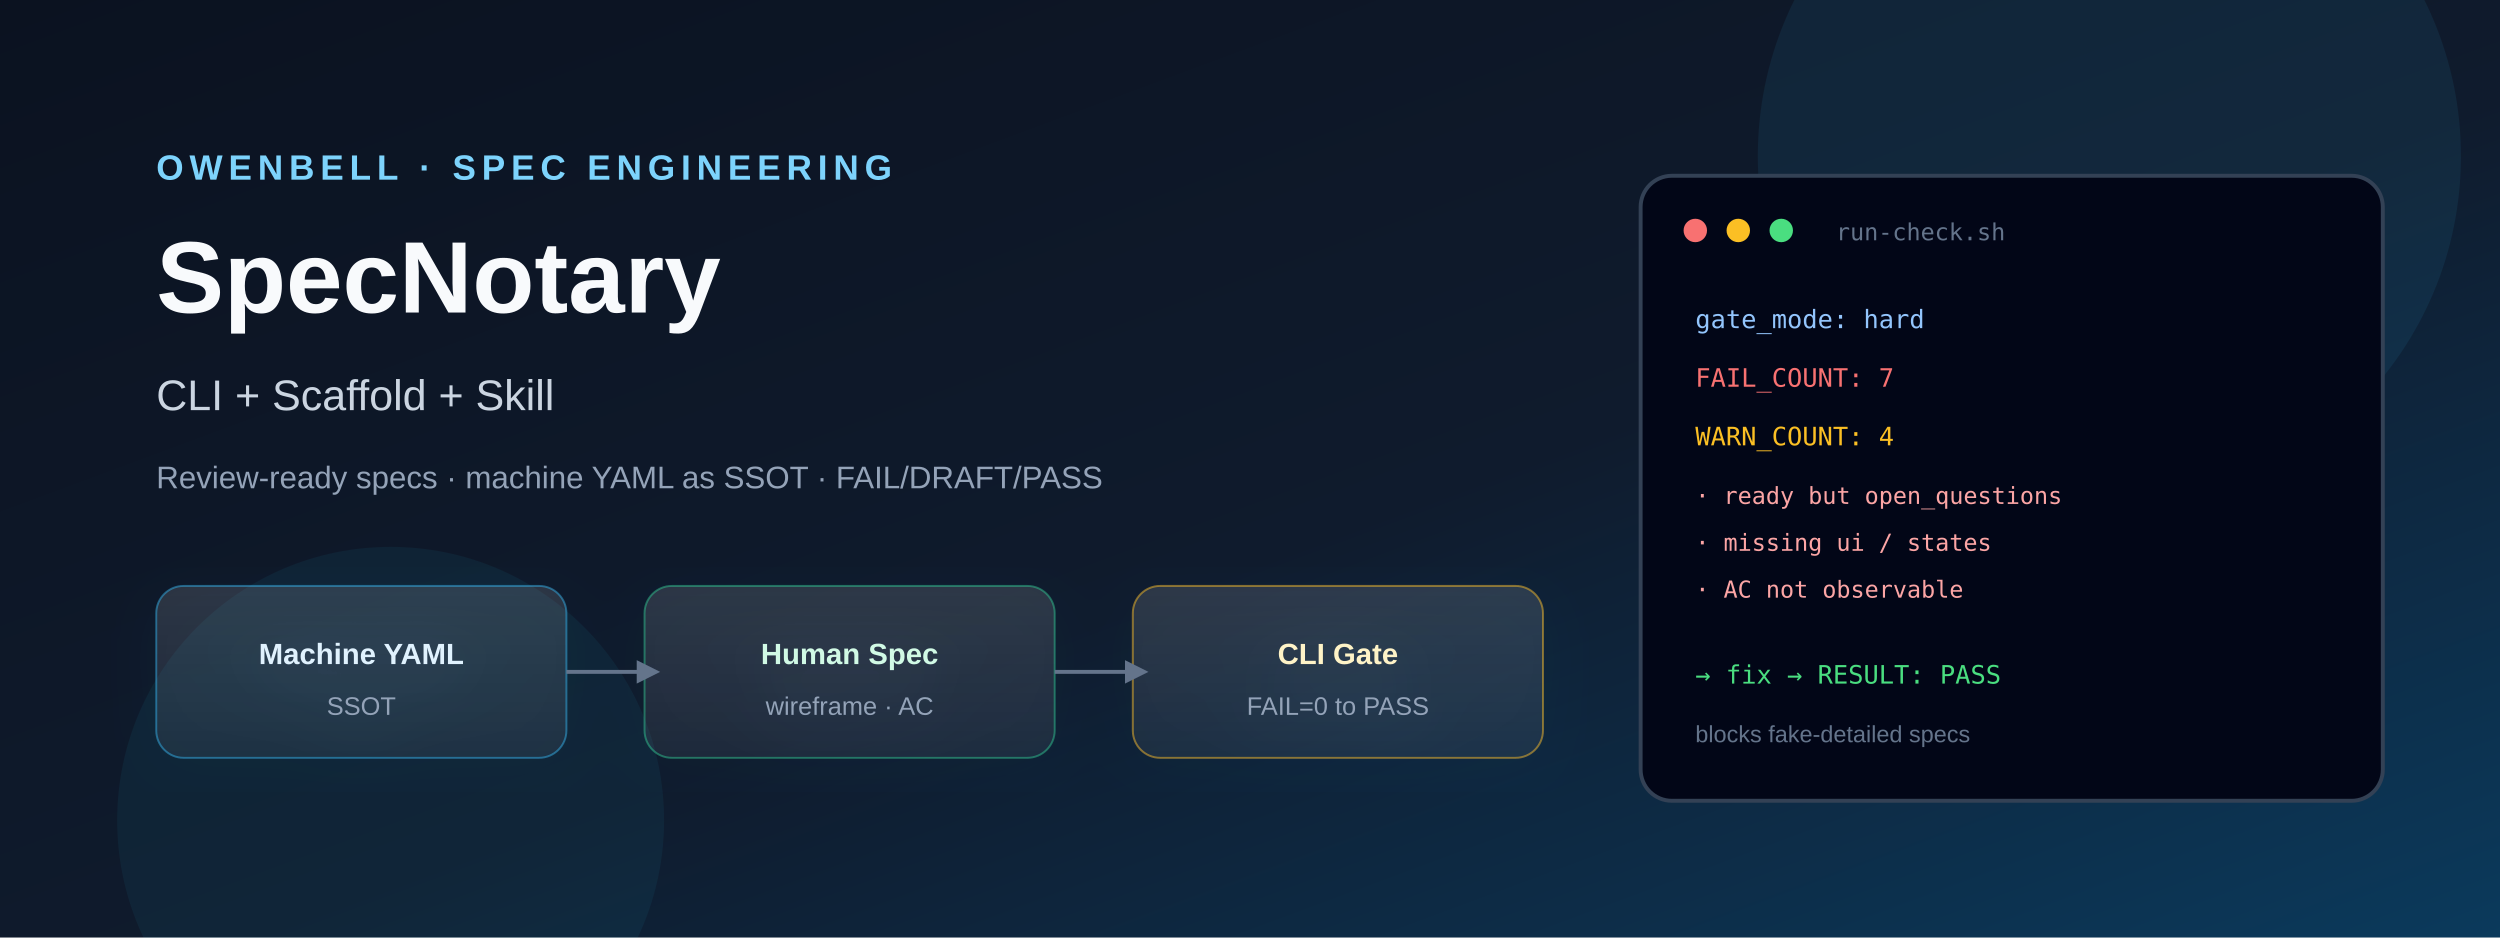
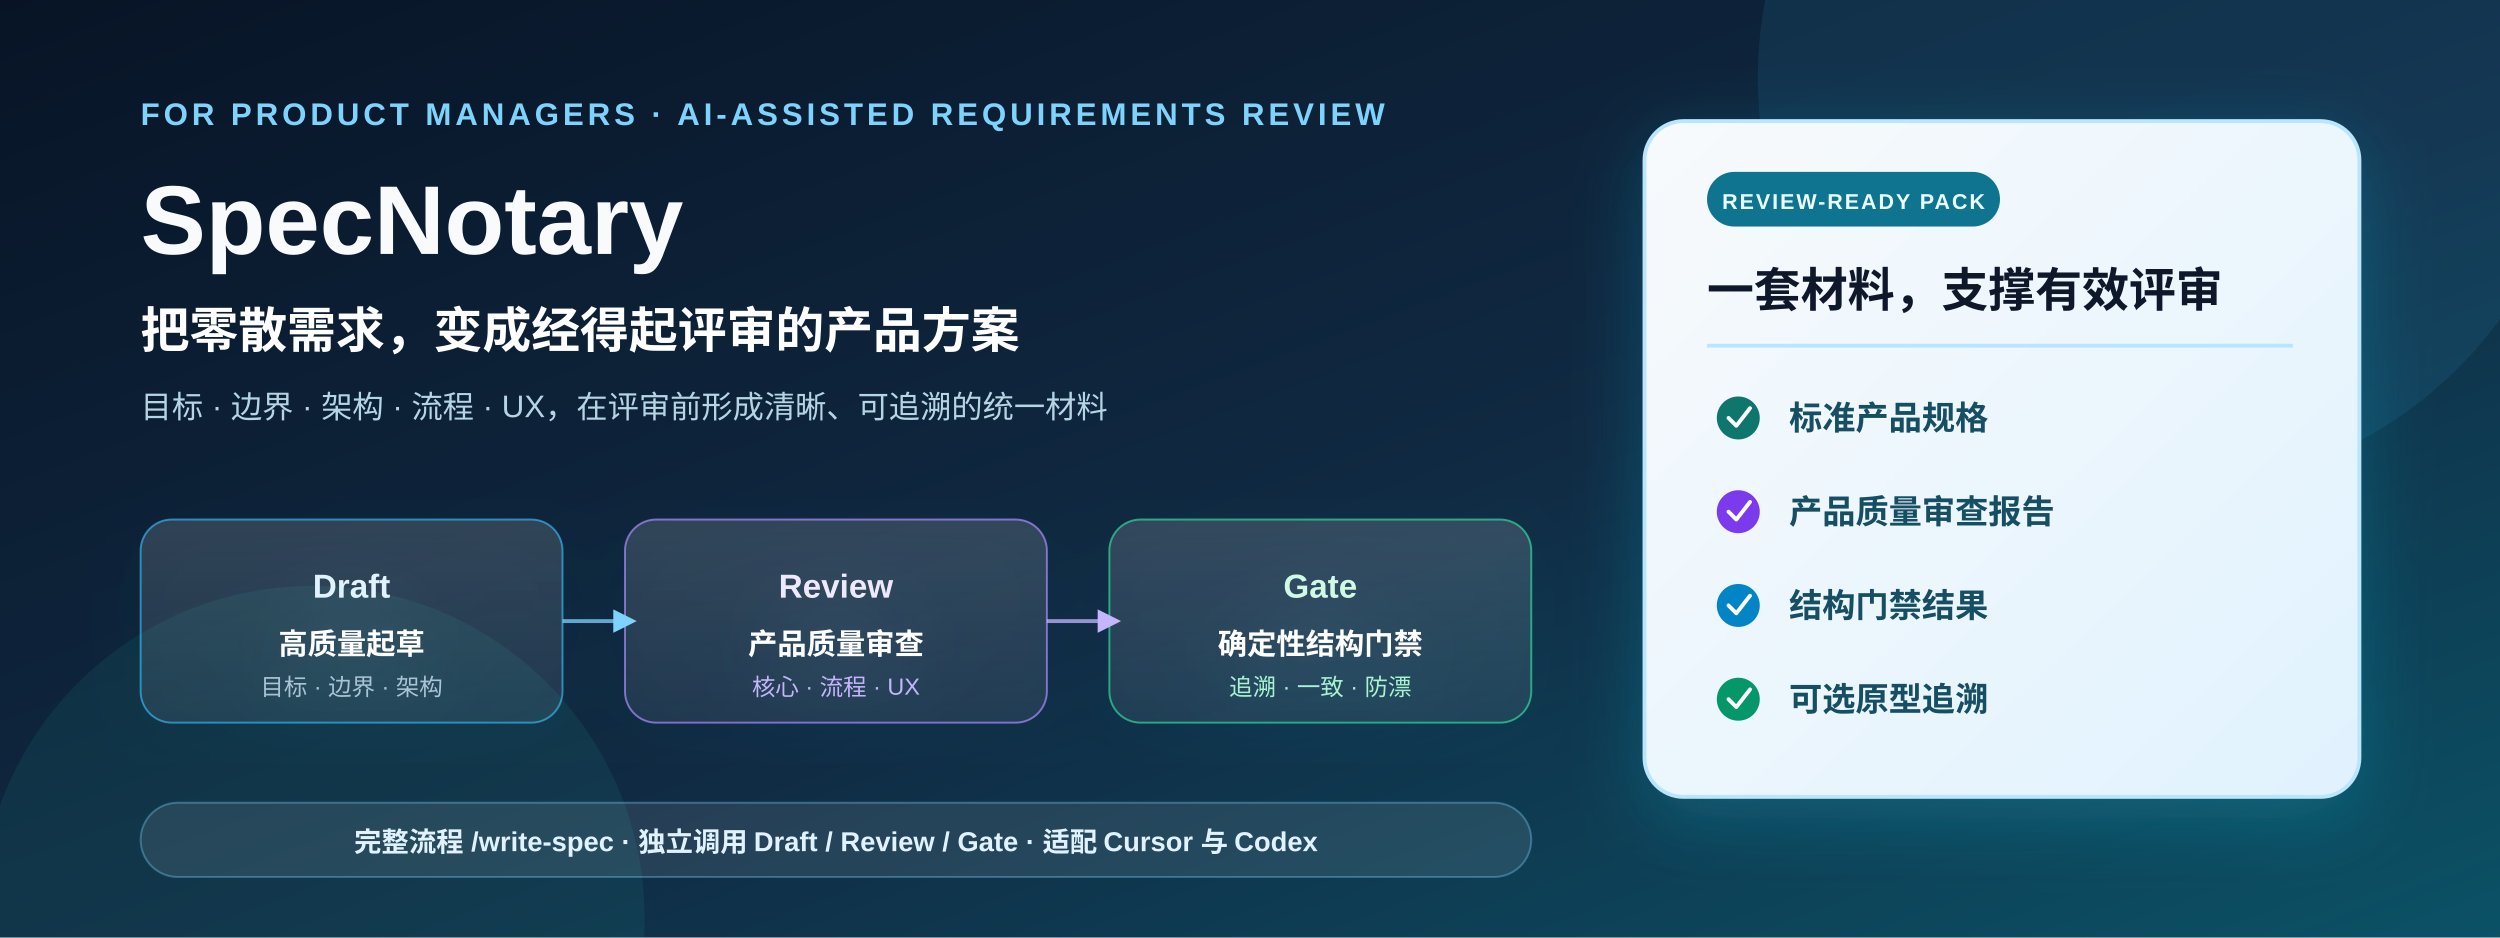
- <svg xmlns="http://www.w3.org/2000/svg" viewBox="0 0 1280 480" width="1280" height="480" role="img" aria-label="SpecNotary hero">
+ <svg xmlns="http://www.w3.org/2000/svg" viewBox="0 0 1280 480" width="1280" height="480" role="img" aria-label="SpecNotary turns raw requirements into review-ready product proposals for product managers">
  <defs>
    <linearGradient id="bg" x1="0" y1="0" x2="1" y2="1">
-       <stop offset="0%" stop-color="#0B1220" />
-       <stop offset="55%" stop-color="#0F1B2D" />
-       <stop offset="100%" stop-color="#0B3A5C" />
+       <stop offset="0%" stop-color="#081426" />
+       <stop offset="55%" stop-color="#102A43" />
+       <stop offset="100%" stop-color="#0B5266" />
    </linearGradient>
    <linearGradient id="card" x1="0" y1="0" x2="0" y2="1">
-       <stop offset="0%" stop-color="#FFFFFF" stop-opacity="0.12" />
-       <stop offset="100%" stop-color="#FFFFFF" stop-opacity="0.05" />
+       <stop offset="0%" stop-color="#FFFFFF" stop-opacity="0.14" />
+       <stop offset="100%" stop-color="#FFFFFF" stop-opacity="0.06" />
+     </linearGradient>
+     <linearGradient id="pack" x1="0" y1="0" x2="1" y2="1">
+       <stop offset="0%" stop-color="#F8FAFC" />
+       <stop offset="100%" stop-color="#E0F2FE" />
    </linearGradient>
    <filter id="glow" x="-20%" y="-20%" width="140%" height="140%">
-       <feDropShadow dx="0" dy="8" stdDeviation="16" flood-color="#38BDF8" flood-opacity="0.25" />
+       <feDropShadow dx="0" dy="10" stdDeviation="18" flood-color="#22D3EE" flood-opacity="0.22" />
    </filter>
  </defs>
  <rect width="1280" height="480" fill="url(#bg)" />
-   <circle cx="1080" cy="80" r="180" fill="#38BDF8" fill-opacity="0.08" />
-   <circle cx="200" cy="420" r="140" fill="#22D3EE" fill-opacity="0.06" />
-   <text x="80" y="92" fill="#7DD3FC" font-family="Helvetica Neue,Arial,sans-serif" font-size="18" font-weight="600" letter-spacing="3">OWENBELL · SPEC ENGINEERING</text>
-   <text x="80" y="160" fill="#F8FAFC" font-family="Helvetica Neue,Arial,sans-serif" font-size="52" font-weight="700">SpecNotary</text>
-   <text x="80" y="210" fill="#CBD5E1" font-family="Helvetica Neue,Arial,sans-serif" font-size="22">CLI + Scaffold + Skill</text>
-   <text x="80" y="250" fill="#94A3B8" font-family="Helvetica Neue,Arial,sans-serif" font-size="16">Review-ready specs · machine YAML as SSOT · FAIL/DRAFT/PASS</text>
+   <circle cx="1110" cy="40" r="210" fill="#38BDF8" fill-opacity="0.09" />
+   <circle cx="160" cy="470" r="170" fill="#2DD4BF" fill-opacity="0.08" />
+   <text x="72" y="64" fill="#7DD3FC" font-family="Helvetica Neue,Arial,PingFang SC,Microsoft YaHei,sans-serif" font-size="16" font-weight="700" letter-spacing="2">FOR PRODUCT MANAGERS · AI-ASSISTED REQUIREMENTS REVIEW</text>
+   <text x="72" y="130" fill="#F8FAFC" font-family="Helvetica Neue,Arial,PingFang SC,Microsoft YaHei,sans-serif" font-size="50" font-weight="750">SpecNotary</text>
+   <text x="72" y="178" fill="#FFFFFF" font-family="Helvetica Neue,Arial,PingFang SC,Microsoft YaHei,sans-serif" font-size="25" font-weight="650">把零散需求，变成经得起评审的产品方案</text>
+   <text x="72" y="214" fill="#B6D5E4" font-family="Helvetica Neue,Arial,PingFang SC,Microsoft YaHei,sans-serif" font-size="16">目标 · 边界 · 架构 · 流程 · UX，在评审前形成清晰、可追溯的统一材料</text>
  <g filter="url(#glow)">
-     <rect x="80" y="300" width="210" height="88" rx="14" fill="url(#card)" stroke="#38BDF8" stroke-opacity="0.45" />
-     <text x="185" y="340" text-anchor="middle" fill="#E0F2FE" font-family="Helvetica Neue,Arial,sans-serif" font-size="15" font-weight="700">Machine YAML</text>
-     <text x="185" y="366" text-anchor="middle" fill="#94A3B8" font-family="Helvetica Neue,Arial,sans-serif" font-size="13">SSOT</text>
-     <rect x="330" y="300" width="210" height="88" rx="14" fill="url(#card)" stroke="#34D399" stroke-opacity="0.45" />
-     <text x="435" y="340" text-anchor="middle" fill="#D1FAE5" font-family="Helvetica Neue,Arial,sans-serif" font-size="15" font-weight="700">Human Spec</text>
-     <text x="435" y="366" text-anchor="middle" fill="#94A3B8" font-family="Helvetica Neue,Arial,sans-serif" font-size="13">wireframe · AC</text>
-     <rect x="580" y="300" width="210" height="88" rx="14" fill="url(#card)" stroke="#FBBF24" stroke-opacity="0.5" />
-     <text x="685" y="340" text-anchor="middle" fill="#FEF3C7" font-family="Helvetica Neue,Arial,sans-serif" font-size="15" font-weight="700">CLI Gate</text>
-     <text x="685" y="366" text-anchor="middle" fill="#94A3B8" font-family="Helvetica Neue,Arial,sans-serif" font-size="13">FAIL=0 to PASS</text>
+     <rect x="72" y="266" width="216" height="104" rx="16" fill="url(#card)" stroke="#38BDF8" stroke-opacity="0.65" />
+     <text x="180" y="306" text-anchor="middle" fill="#E0F2FE" font-family="Helvetica Neue,Arial,PingFang SC,Microsoft YaHei,sans-serif" font-size="17" font-weight="750">Draft</text>
+     <text x="180" y="335" text-anchor="middle" fill="#FFFFFF" font-family="Helvetica Neue,Arial,PingFang SC,Microsoft YaHei,sans-serif" font-size="15" font-weight="650">高质量起草</text>
+     <text x="180" y="356" text-anchor="middle" fill="#A9C4D4" font-family="Helvetica Neue,Arial,PingFang SC,Microsoft YaHei,sans-serif" font-size="12">目标 · 边界 · 架构</text>
+     <rect x="320" y="266" width="216" height="104" rx="16" fill="url(#card)" stroke="#A78BFA" stroke-opacity="0.72" />
+     <text x="428" y="306" text-anchor="middle" fill="#EDE9FE" font-family="Helvetica Neue,Arial,PingFang SC,Microsoft YaHei,sans-serif" font-size="17" font-weight="750">Review</text>
+     <text x="428" y="335" text-anchor="middle" fill="#FFFFFF" font-family="Helvetica Neue,Arial,PingFang SC,Microsoft YaHei,sans-serif" font-size="15" font-weight="650">产品质量审查</text>
+     <text x="428" y="356" text-anchor="middle" fill="#C4B5FD" font-family="Helvetica Neue,Arial,PingFang SC,Microsoft YaHei,sans-serif" font-size="12">核心 · 流程 · UX</text>
+     <rect x="568" y="266" width="216" height="104" rx="16" fill="url(#card)" stroke="#34D399" stroke-opacity="0.72" />
+     <text x="676" y="306" text-anchor="middle" fill="#D1FAE5" font-family="Helvetica Neue,Arial,PingFang SC,Microsoft YaHei,sans-serif" font-size="17" font-weight="750">Gate</text>
+     <text x="676" y="335" text-anchor="middle" fill="#FFFFFF" font-family="Helvetica Neue,Arial,PingFang SC,Microsoft YaHei,sans-serif" font-size="15" font-weight="650">确定性结构门禁</text>
+     <text x="676" y="356" text-anchor="middle" fill="#A7F3D0" font-family="Helvetica Neue,Arial,PingFang SC,Microsoft YaHei,sans-serif" font-size="12">追溯 · 一致 · 防漂</text>
  </g>
-   <path d="M290 344 H330" stroke="#64748B" stroke-width="2" />
-   <polygon points="326,338 338,344 326,350" fill="#64748B" />
-   <path d="M540 344 H580" stroke="#64748B" stroke-width="2" />
-   <polygon points="576,338 588,344 576,350" fill="#64748B" />
-   <rect x="840" y="90" width="380" height="320" rx="16" fill="#020617" stroke="#334155" stroke-width="2" />
-   <circle cx="868" cy="118" r="6" fill="#F87171" />
-   <circle cx="890" cy="118" r="6" fill="#FBBF24" />
-   <circle cx="912" cy="118" r="6" fill="#4ADE80" />
-   <text x="940" y="123" fill="#64748B" font-family="Menlo,Consolas,monospace" font-size="12">run-check.sh</text>
-   <text x="868" y="168" fill="#93C5FD" font-family="Menlo,Consolas,monospace" font-size="13">gate_mode: hard</text>
-   <text x="868" y="198" fill="#F87171" font-family="Menlo,Consolas,monospace" font-size="13">FAIL_COUNT: 7</text>
-   <text x="868" y="228" fill="#FBBF24" font-family="Menlo,Consolas,monospace" font-size="13">WARN_COUNT: 4</text>
-   <text x="868" y="258" fill="#FCA5A5" font-family="Menlo,Consolas,monospace" font-size="12">· ready but open_questions</text>
-   <text x="868" y="282" fill="#FCA5A5" font-family="Menlo,Consolas,monospace" font-size="12">· missing ui / states</text>
-   <text x="868" y="306" fill="#FCA5A5" font-family="Menlo,Consolas,monospace" font-size="12">· AC not observable</text>
-   <text x="868" y="350" fill="#4ADE80" font-family="Menlo,Consolas,monospace" font-size="13">→ fix → RESULT: PASS</text>
-   <text x="868" y="380" fill="#64748B" font-family="Helvetica Neue,Arial,sans-serif" font-size="12">blocks fake-detailed specs</text>
+   <path d="M288 318 H320" stroke="#7DD3FC" stroke-width="2" stroke-opacity="0.75" />
+   <polygon points="314,312 326,318 314,324" fill="#7DD3FC" />
+   <path d="M536 318 H568" stroke="#C4B5FD" stroke-width="2" stroke-opacity="0.75" />
+   <polygon points="562,312 574,318 562,324" fill="#C4B5FD" />
+   <rect x="842" y="62" width="366" height="346" rx="20" fill="url(#pack)" stroke="#BAE6FD" stroke-width="2" filter="url(#glow)" />
+   <rect x="874" y="88" width="150" height="28" rx="14" fill="#0E7490" />
+   <text x="949" y="107" text-anchor="middle" fill="#ECFEFF" font-family="Helvetica Neue,Arial,sans-serif" font-size="11" font-weight="750" letter-spacing="1">REVIEW-READY PACK</text>
+   <text x="874" y="157" fill="#0F172A" font-family="Helvetica Neue,Arial,PingFang SC,Microsoft YaHei,sans-serif" font-size="24" font-weight="750">一套材料，支撑有效评审</text>
+   <line x1="874" y1="177" x2="1174" y2="177" stroke="#BAE6FD" stroke-width="2" />
+   <circle cx="890" cy="214" r="11" fill="#0F766E" />
+   <path d="M885 214 L889 218 L896 209" fill="none" stroke="#FFFFFF" stroke-width="2" stroke-linecap="round" stroke-linejoin="round" />
+   <text x="916" y="220" fill="#164E63" font-family="Helvetica Neue,Arial,PingFang SC,Microsoft YaHei,sans-serif" font-size="17" font-weight="650">标准产品规格</text>
+   <circle cx="890" cy="262" r="11" fill="#7C3AED" />
+   <path d="M885 262 L889 266 L896 257" fill="none" stroke="#FFFFFF" stroke-width="2" stroke-linecap="round" stroke-linejoin="round" />
+   <text x="916" y="268" fill="#164E63" font-family="Helvetica Neue,Arial,PingFang SC,Microsoft YaHei,sans-serif" font-size="17" font-weight="650">产品质量审查报告</text>
+   <circle cx="890" cy="310" r="11" fill="#0284C7" />
+   <path d="M885 310 L889 314 L896 305" fill="none" stroke="#FFFFFF" stroke-width="2" stroke-linecap="round" stroke-linejoin="round" />
+   <text x="916" y="316" fill="#164E63" font-family="Helvetica Neue,Arial,PingFang SC,Microsoft YaHei,sans-serif" font-size="17" font-weight="650">结构门禁结果</text>
+   <circle cx="890" cy="358" r="11" fill="#059669" />
+   <path d="M885 358 L889 362 L896 353" fill="none" stroke="#FFFFFF" stroke-width="2" stroke-linecap="round" stroke-linejoin="round" />
+   <text x="916" y="364" fill="#164E63" font-family="Helvetica Neue,Arial,PingFang SC,Microsoft YaHei,sans-serif" font-size="17" font-weight="650">可选原型追溯</text>
+   <rect x="72" y="411" width="712" height="38" rx="19" fill="#FFFFFF" fill-opacity="0.09" stroke="#7DD3FC" stroke-opacity="0.35" />
+   <text x="428" y="436" text-anchor="middle" fill="#E0F2FE" font-family="Helvetica Neue,Arial,PingFang SC,Microsoft YaHei,sans-serif" font-size="14" font-weight="650">完整流程 /write-spec · 独立调用 Draft / Review / Gate · 适配 Cursor 与 Codex</text>
</svg>
